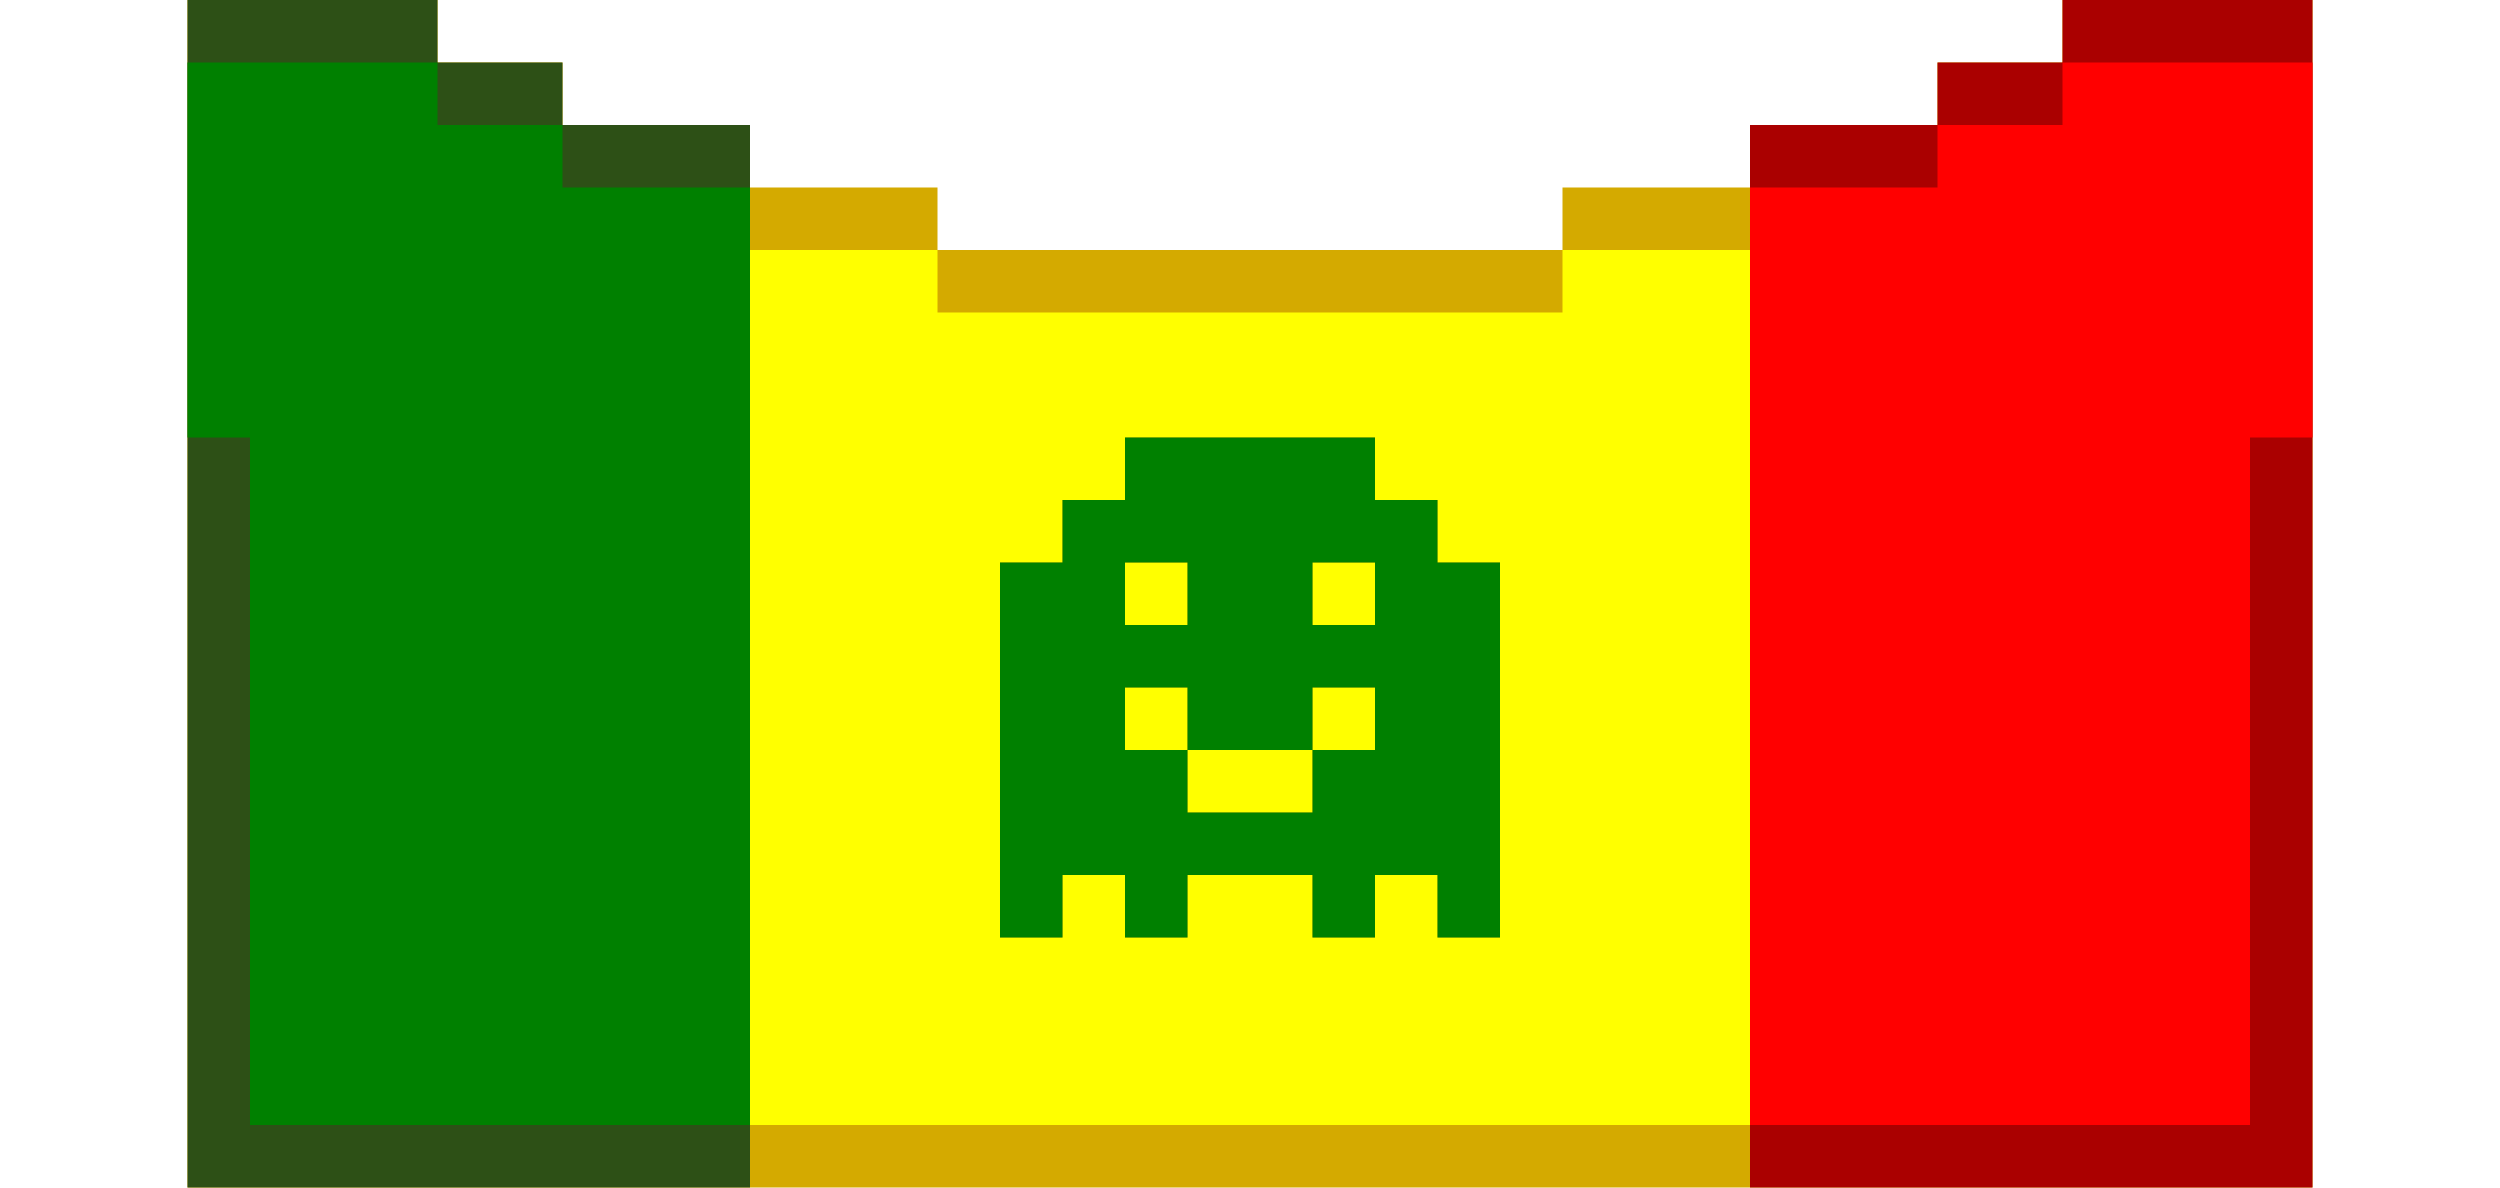
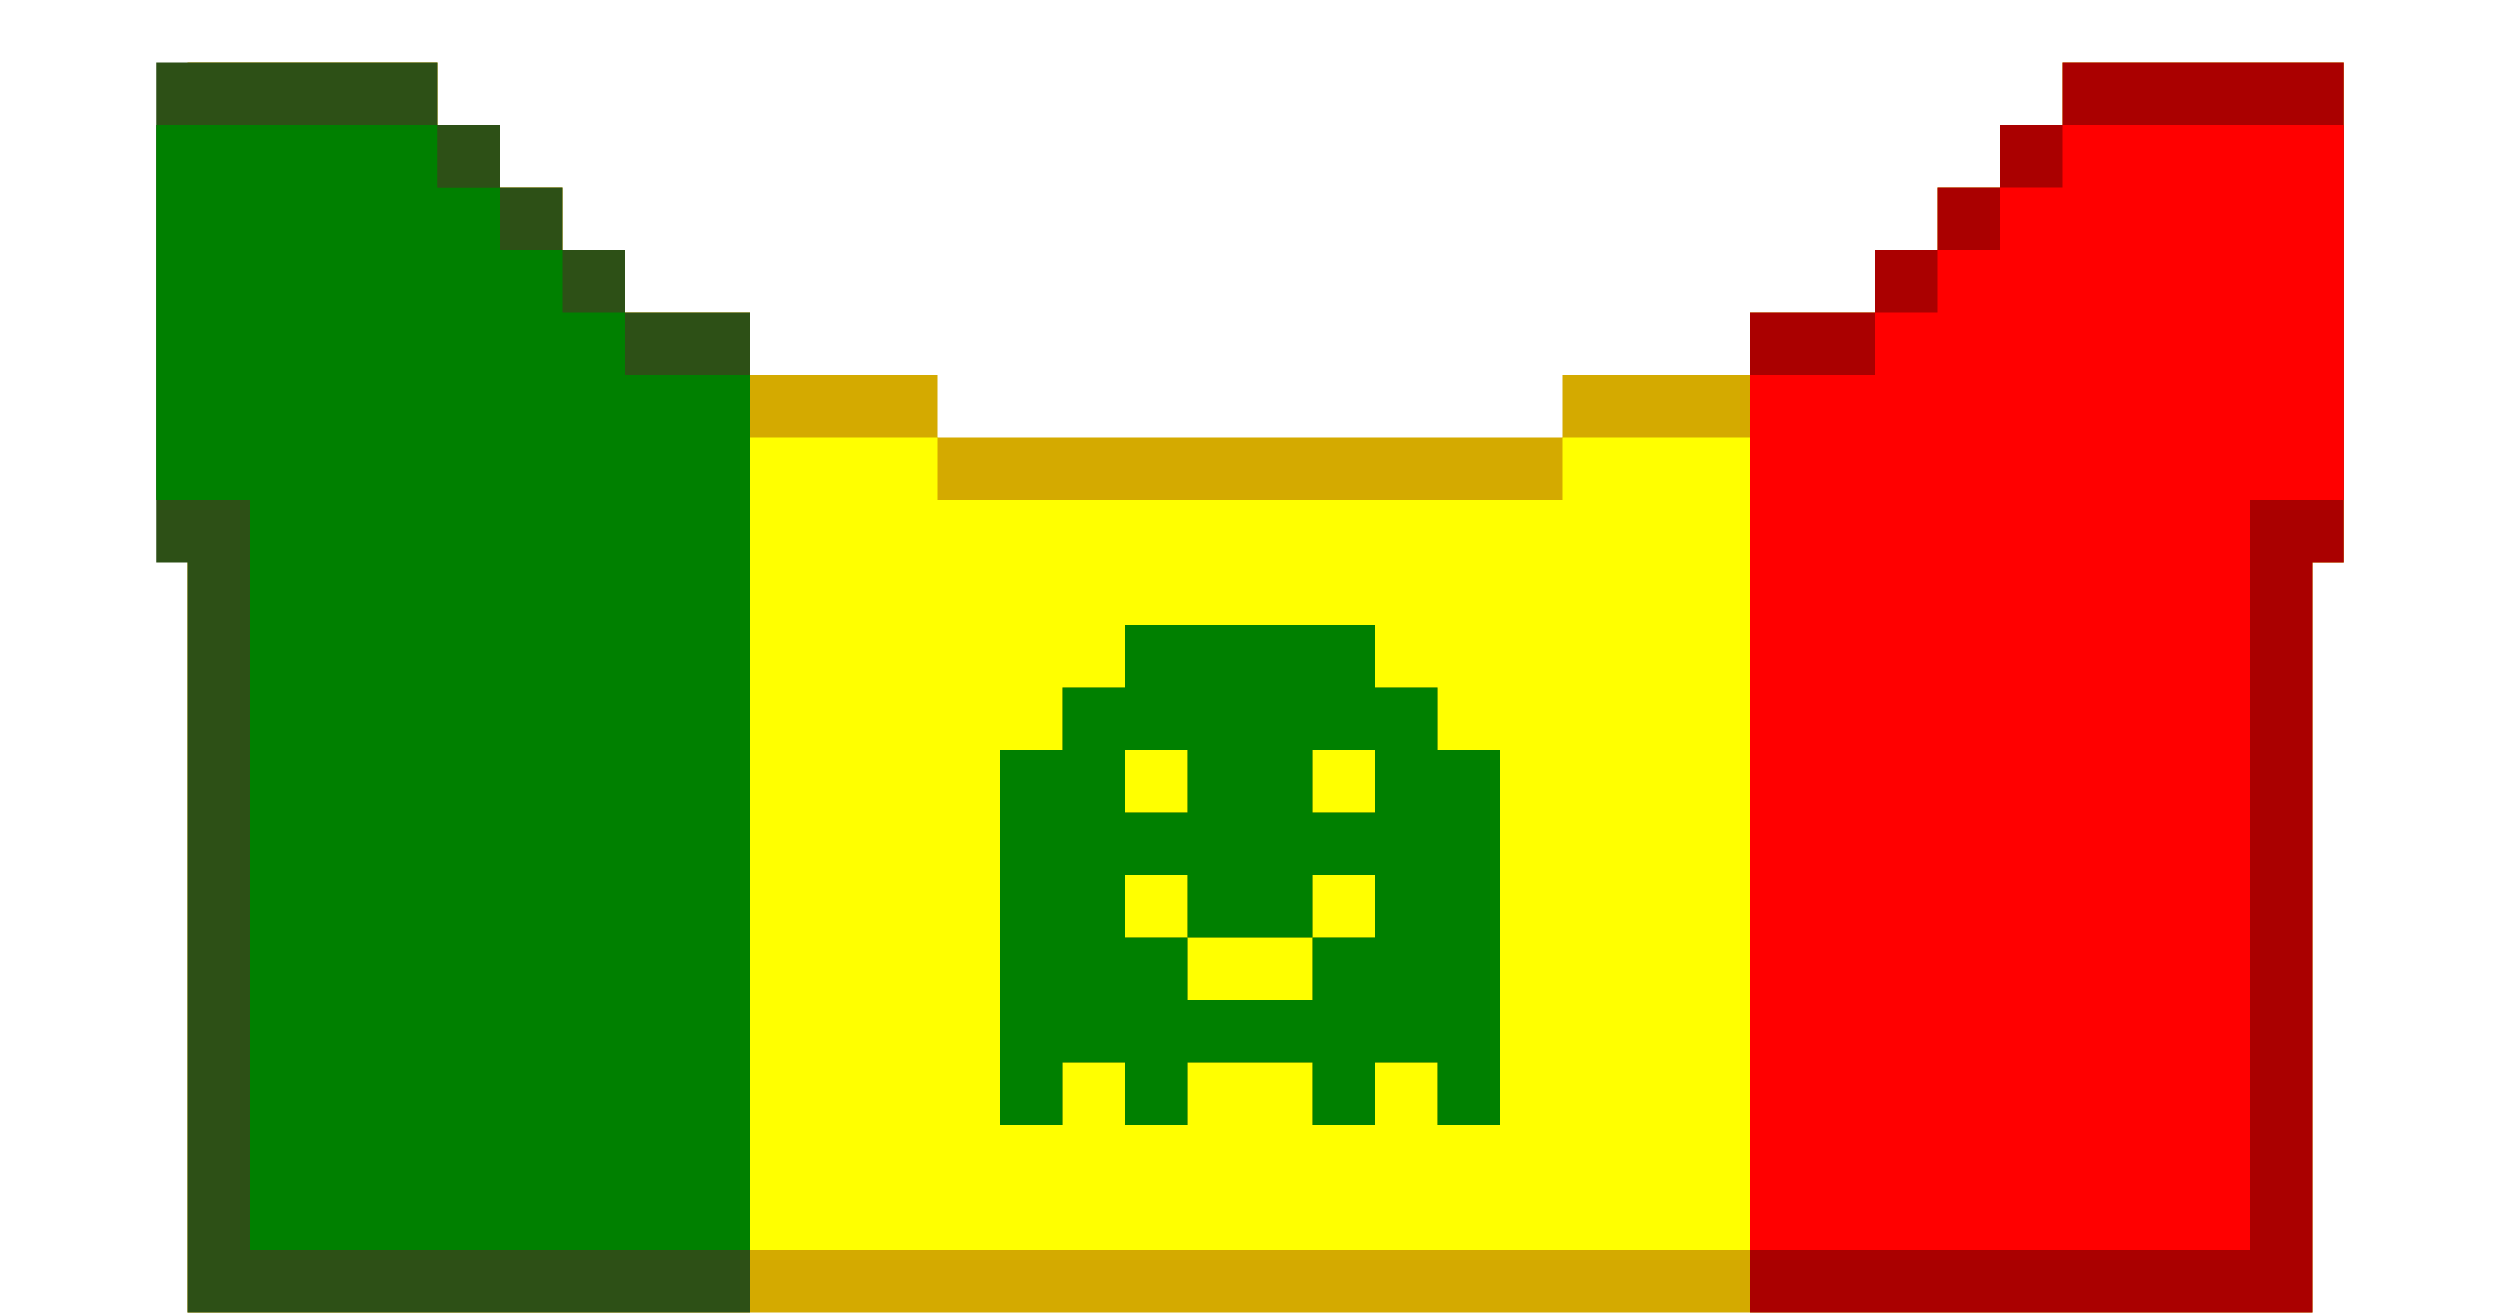
- <svg xmlns="http://www.w3.org/2000/svg" viewBox="0 0 40 19">
-   <path d="M33 0v1h-2v1h-3v1h-3v1H15V3h-3V2H9V1H7V0H3v19h34V0z" fill="#d4aa00" />
+ <svg xmlns="http://www.w3.org/2000/svg" viewBox="0 0 40 21">
+   <path d="M25 7H15V6h-3V5h-2V4H9V3H8V2H7V1H3v20h34V9h.5V1H33v1h-1v1h-1v1h-1v1h-2v1h-3v1z" fill="#d4aa00" />
  <g fill="#ff0">
-     <path d="M21 9h1v1h-1V9zm-2 3h2v1h-2v-1z" />
-     <path d="M21 11h1v1h-1v-1zm-3 0h1v1h-1v-1zm0-2h1v1h-1V9zm7-5v1H15V4h-3v14h16V4h-3zm-2 4v1h1v6h-1v-1h-1v1h-1v-1h-2v1h-1v-1h-1v1h-1V9h1V8h1V7h4v1h1z" />
+     <path d="M21 12h1v1h-1v-1zm-2 3h2v1h-2v-1z" />
+     <path d="M21 14h1v1h-1v-1zm-3 0h1v1h-1v-1zm0-2h1v1h-1v-1zm7-5v1H15V7h-3V5v15h16V7h-3zm-2 4v1h1v6h-1v-1h-1v1h-1v-1h-2v1h-1v-1h-1v1h-1v-6h1v-1h1v-1h4v1h1z" />
  </g>
-   <path d="M23 9V8h-1V7h-4v1h-1v1h-1v6h1v-1h1v1h1v-1h2v1h1v-1h1v1h1V9h-1zm-5 0h1v1h-1V9zm4 3h-1v1h-2v-1h-1v-1h1v1h2v-1h1v1zm0-2h-1V9h1v1z" fill="green" />
-   <path d="M9 2V1H7V0H3v19h9V2z" fill="#2d5016" />
-   <path d="M9,3V2H7V1H3v6h1v11h8V3H9z" fill="green" />
-   <path d="M33 0v1h-2v1h-3v17h9V0z" fill="#a00" />
-   <path d="M33,1v1h-2v1h-3v15h8V7h1V1H33z" fill="red" />
+   <path d="M23 12v-1h-1v-1h-4v1h-1v1h-1v6h1v-1h1v1h1v-1h2v1h1v-1h1v1h1v-6h-1zm-5 0h1v1h-1v-1zm4 3h-1v1h-2v-1h-1v-1h1v1h2v-1h1v1zm0-2h-1v-1h1v1z" fill="green" />
+   <path d="M8,3V2H7V1H2.5v8H3v12h9V5h-2V4H9V3H8z" fill="#2d5016" />
+   <path d="M8,4V3H7V2H2.5v6H4v12h8V6h-2V5H9V4H8z" fill="green" />
+   <path d="M33 1v1h-1v1h-1v1h-1v1h-2v16h9V9h.5V1H33z" fill="#a00" />
+   <path d="M31,4v1h-1v1h-2v14h8V8h1.5V2H33v1h-1v1H31z" fill="red" />
+   <path d="M7 2h1v1H7z" fill="#2d5016" />
</svg>
